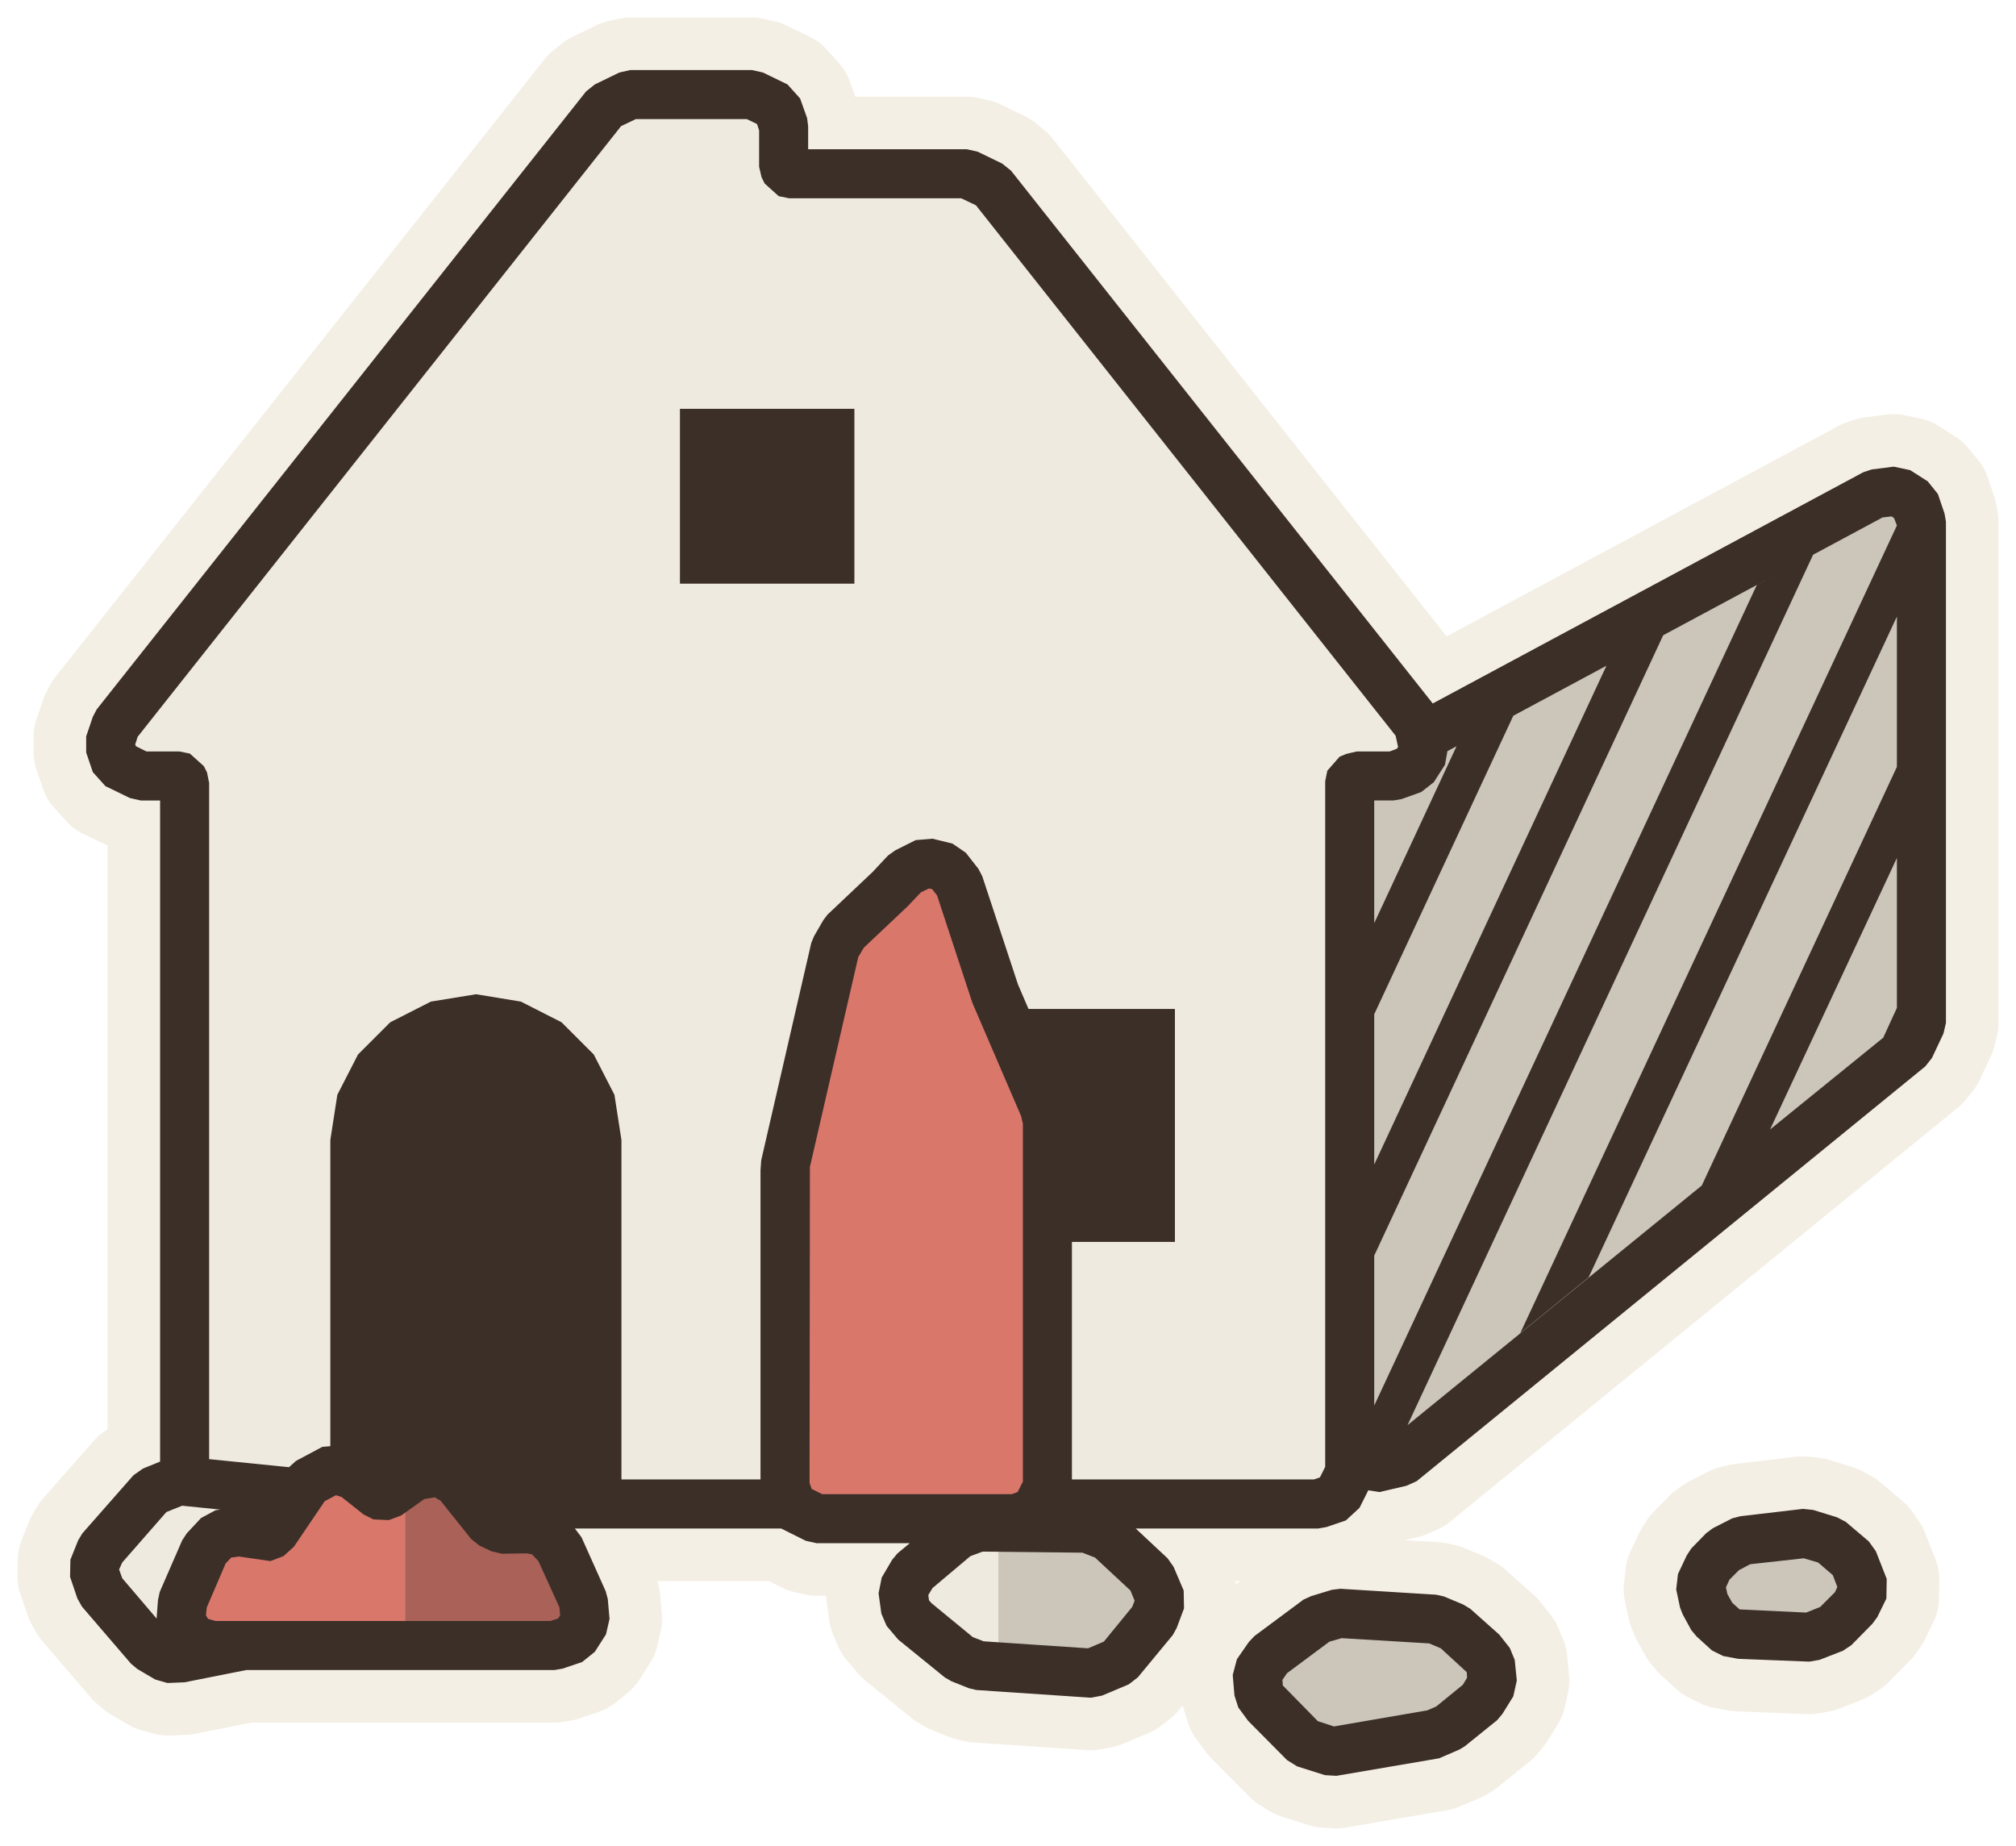
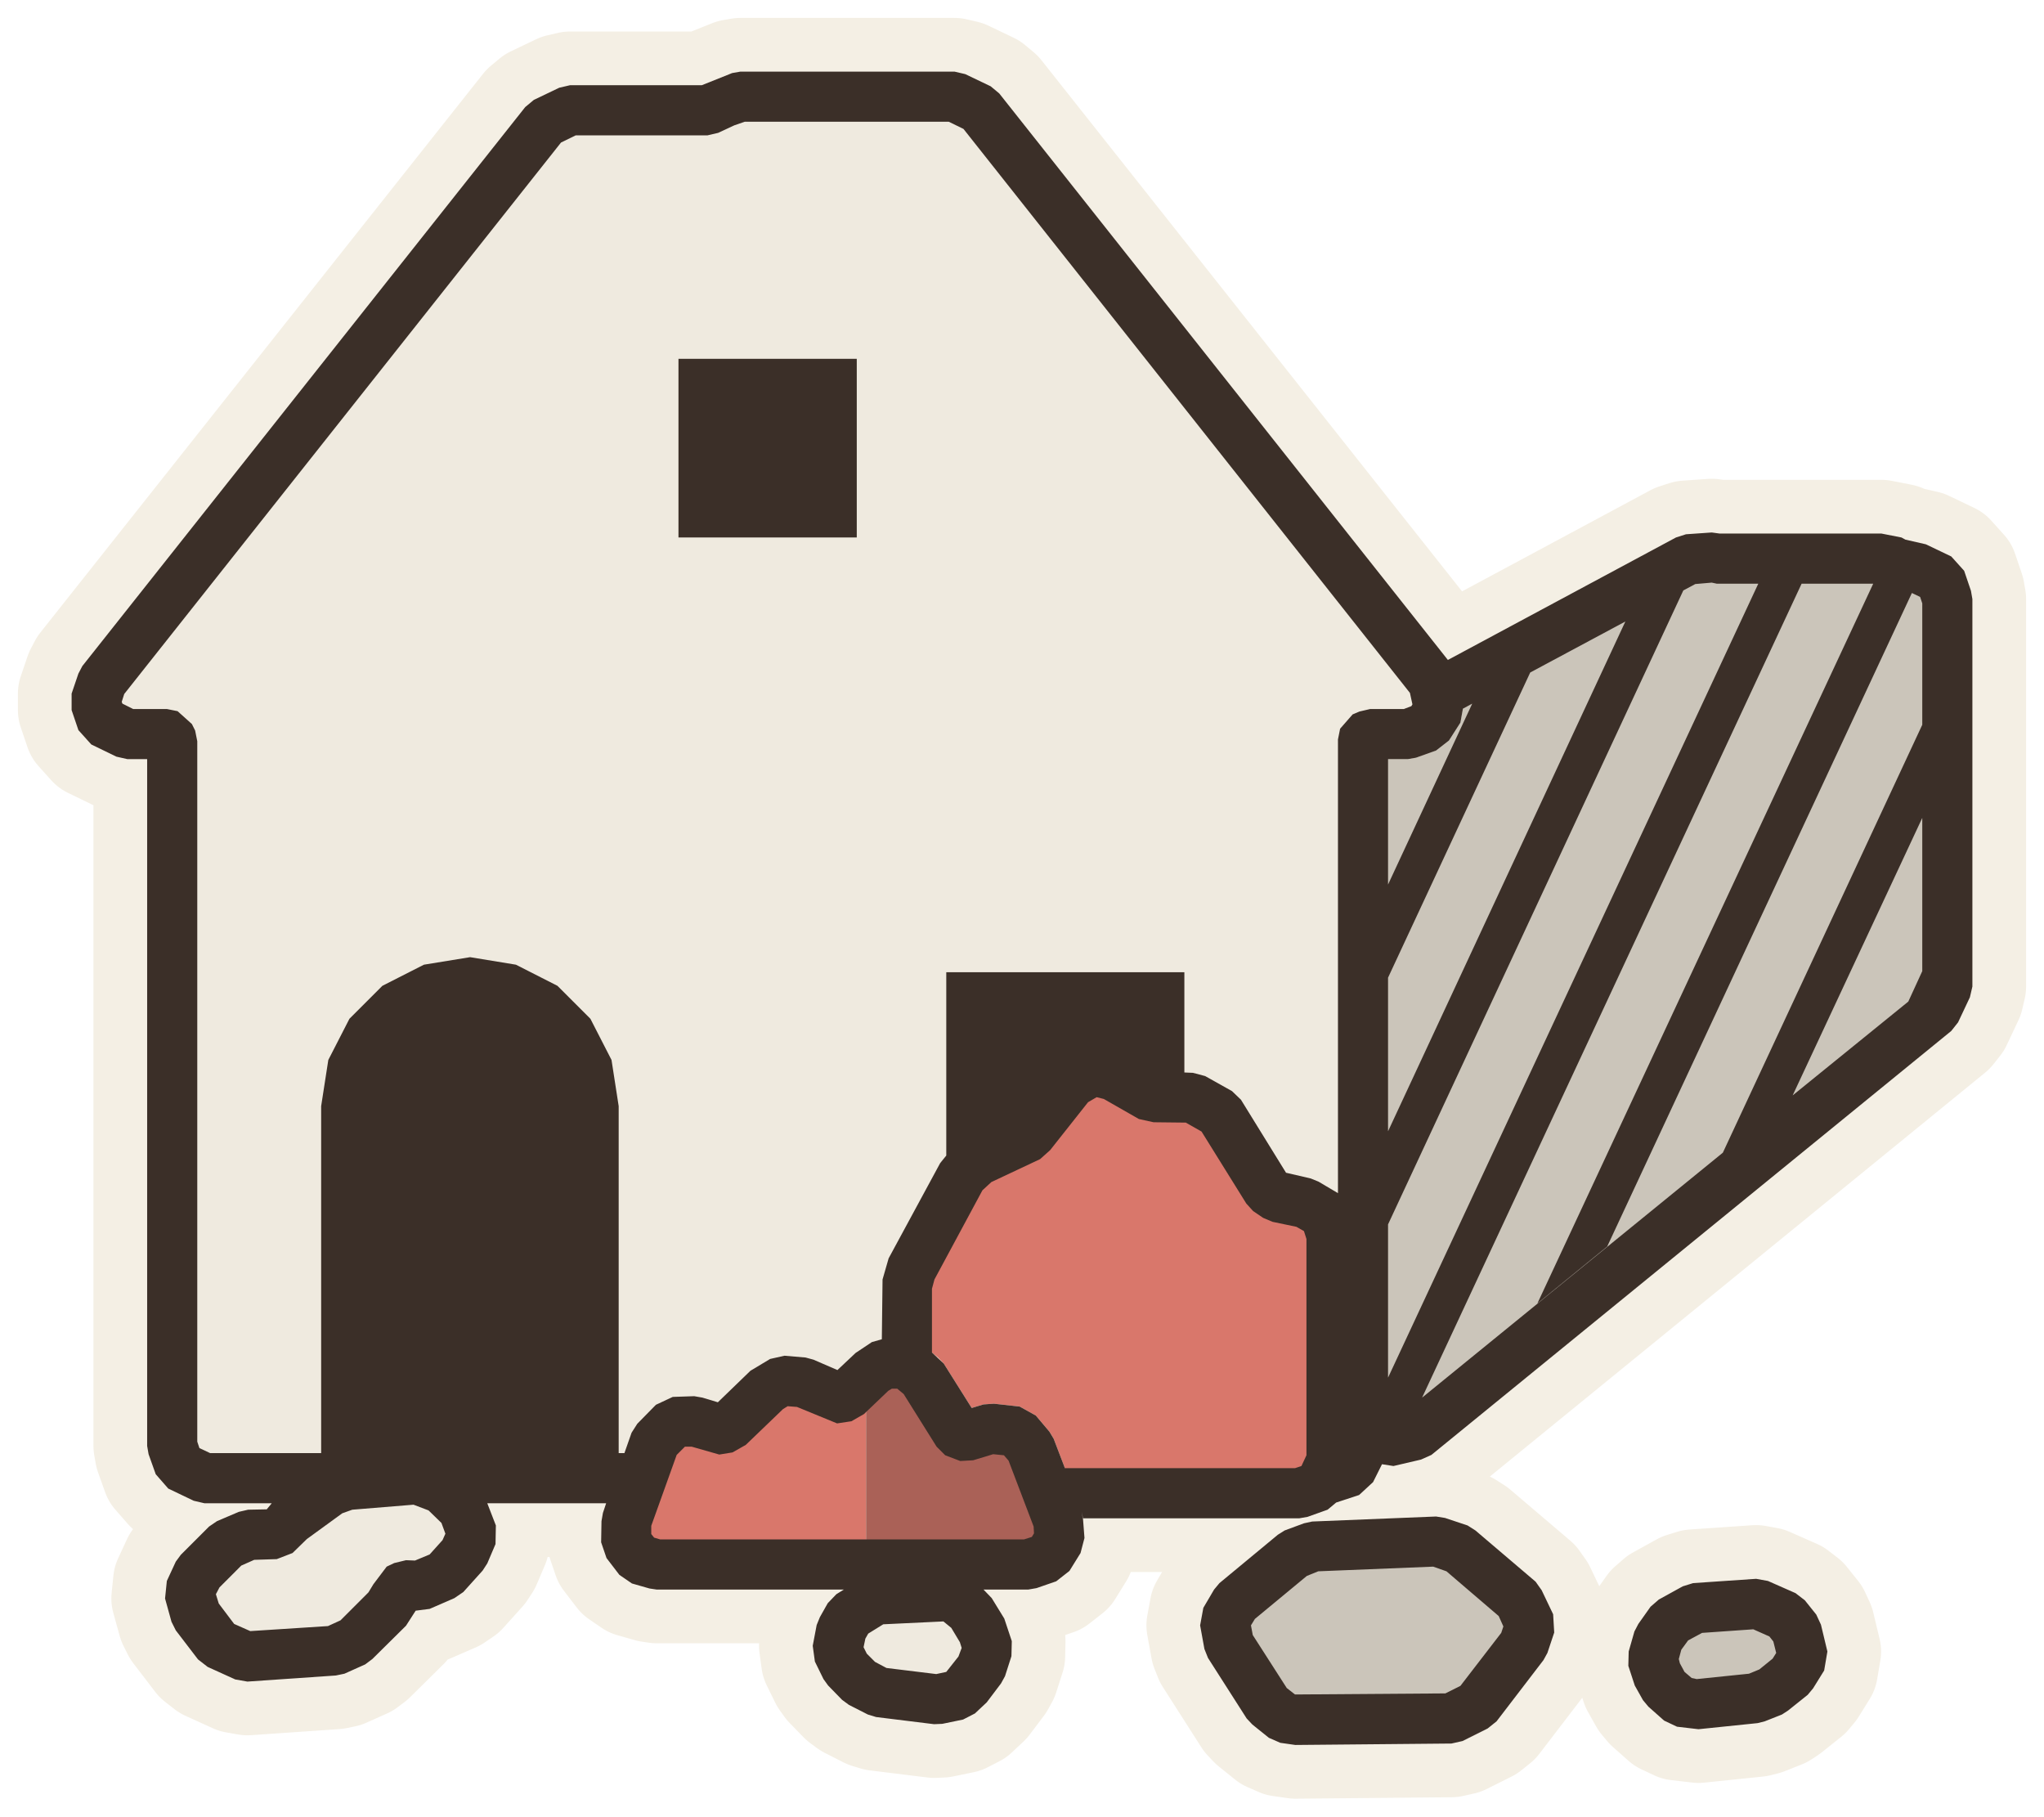
- <svg xmlns="http://www.w3.org/2000/svg" viewBox="-21.9 -42.93 57.55 52.69" data-palette="wall:#EFEADF;roof:#D9776B;wood:#C9A97C;earth:#94744F;water:#8FB0B8;flag:#4A3B32;ink:#3B2F28;halo:#F4EFE4">
-   <path data-role="sil" fill="#F4EFE4" stroke="#F4EFE4" stroke-width="3" stroke-linejoin="round" d="M9.56 5.47L10.32 5.15L10.58 4.95L11.58 3.74L11.69 3.54L11.9 2.98L11.89 2.47L11.6 1.79L11.43 1.55L10.52 0.7L15.73 0.7L15.96 0.66L16.52 0.47L16.91 0.11L17.16 -0.39L17.48 -0.34L18.25 -0.52L18.54 -0.65L33.06 -12.49L33.25 -12.73L33.58 -13.43L33.65 -13.73L33.65 -28.04L33.61 -28.27L33.42 -28.83L33.13 -29.19L32.63 -29.51L32.16 -29.61L31.53 -29.53L31.29 -29.45L19 -22.85L6.96 -38.06L6.71 -38.26L6.01 -38.6L5.7 -38.67L1.17 -38.67L1.17 -39.33L1.14 -39.56L0.94 -40.12L0.58 -40.52L-0.12 -40.86L-0.43 -40.93L-3.91 -40.93L-4.22 -40.86L-4.92 -40.52L-5.17 -40.32L-19.14 -22.68L-19.25 -22.47L-19.44 -21.91L-19.44 -21.45L-19.25 -20.89L-18.89 -20.49L-18.19 -20.15L-17.88 -20.08L-17.33 -20.08L-17.33 -1.21L-17.82 -1.01L-18.09 -0.82L-19.55 0.84L-19.67 1.04L-19.89 1.59L-19.9 2.08L-19.69 2.7L-19.56 2.93L-18.16 4.56L-17.98 4.71L-17.47 5.01L-17.12 5.11L-16.63 5.09L-14.87 4.74L-6.07 4.74L-5.84 4.7L-5.28 4.51L-4.92 4.22L-4.6 3.72L-4.5 3.28L-4.55 2.71L-4.61 2.49L-5.3 0.95L-5.49 0.7L0.4 0.7L1.1 1.05L1.41 1.12L4.07 1.12L3.72 1.41L3.57 1.59L3.27 2.1L3.18 2.55L3.26 3.13L3.41 3.48L3.74 3.87L5.07 4.95L5.26 5.06L5.76 5.26L5.97 5.31L9.24 5.53ZM30.04 4.45L30.71 4.19L30.95 4.03L31.55 3.42L31.69 3.23L31.95 2.7L31.96 2.14L31.65 1.35L31.45 1.07L30.79 0.51L30.54 0.38L29.86 0.17L29.57 0.14L27.78 0.35L27.55 0.41L27 0.69L26.81 0.83L26.38 1.27L26.25 1.47L26 2L25.95 2.44L26.06 2.96L26.14 3.16L26.38 3.6L26.53 3.78L26.97 4.18L27.29 4.34L27.72 4.42L29.75 4.5ZM19.18 7.26L19.76 7.01L19.91 6.92L20.84 6.17L20.99 5.99L21.3 5.49L21.4 5.04L21.34 4.45L21.2 4.11L20.9 3.73L20.07 2.99L19.87 2.87L19.32 2.64L19.1 2.59L16.36 2.42L16.12 2.45L15.53 2.63L15.31 2.73L13.91 3.77L13.75 3.94L13.41 4.43L13.29 4.88L13.34 5.47L13.45 5.81L13.73 6.19L14.84 7.31L15.13 7.49L15.92 7.74L16.25 7.76Z" />
-   <path data-role="wall" fill="#EFEADF" d="M-0.15 -0.25L-0.19 -0.48L-0.19 -9.61L-0.15 -9.89L1.26 -16.02L1.34 -16.21L1.6 -16.66L1.72 -16.82L3.01 -18.04L3.45 -18.51L3.66 -18.66L4.24 -18.95L4.72 -18.99L5.29 -18.85L5.67 -18.59L6.03 -18.13L6.14 -17.92L7.16 -14.83L8.61 -11.42L8.7 -10.92L8.7 -0.48L8.63 -0.18L8.55 -0.02L15.73 0L16.29 -0.19L16.63 -0.9L16.63 -20.63L16.65 -20.7L16.83 -20.78L17.88 -20.78L18.44 -20.98L18.76 -21.48L18.59 -22.24L6.41 -37.63L5.7 -37.97L0.63 -37.97L0.56 -37.99L0.47 -38.17L0.47 -39.33L0.28 -39.89L-0.43 -40.23L-3.91 -40.23L-4.62 -39.89L-18.59 -22.24L-18.78 -21.68L-18.59 -21.12L-17.88 -20.78L-16.78 -20.78L-16.71 -20.76L-16.63 -20.58L-16.63 -1.35L-13.65 -1.05L-13.45 -1.23L-12.7 -1.63L-12.14 -1.68L-11.58 -1.48L-11.38 -1.37L-10.95 -1.03L-10.46 -1.37L-10.2 -1.48L-9.49 -1.62L-8.98 -1.52L-8.48 -1.21L-8.31 -1.06L-7.45 0L-0.07 0ZM-16.98 4.26L-17.31 3.77L-17.43 3.33L-17.39 2.74L-17.34 2.51L-16.7 1.04L-16.57 0.84L-16.16 0.4L-15.75 0.18L-15.17 0.09L-14.93 0.1L-14.49 0.18L-14.11 -0.4L-16.8 -0.66L-17.57 -0.36L-19.02 1.3L-19.24 1.85L-19.03 2.48L-17.63 4.11L-17.12 4.41L-16.79 4.41ZM6.6 1.12L5.15 1.12L4.17 1.94L3.87 2.45L3.95 3.04L4.19 3.33L5.51 4.41L6.02 4.61L6.6 4.65Z" />
-   <path data-role="wall-shade" fill="#cbc5ba" d="M18.09 -1.2L32.62 -13.03L32.95 -13.73L32.95 -28.04L32.76 -28.6L32.26 -28.92L31.62 -28.84L19.31 -22.23L19.44 -21.63L19.35 -21.1L19.03 -20.6L18.67 -20.32L18.11 -20.12L17.88 -20.08L17.33 -20.08L17.33 -1.02ZM10.04 4.5L11.04 3.29L11.24 2.74L10.96 2.07L9.74 0.93L9.14 0.69L8.12 0.68L7.89 0.88L7.33 1.08L7.1 1.12L6.6 1.12L6.6 4.65L9.28 4.83ZM30.45 3.54L31.06 2.93L31.31 2.4L31 1.61L30.34 1.04L29.65 0.84L27.86 1.04L27.32 1.31L26.89 1.76L26.64 2.3L26.75 2.82L26.99 3.26L27.43 3.65L27.75 3.72L29.78 3.8ZM19.06 6.57L19.47 6.38L20.4 5.62L20.71 5.12L20.64 4.53L20.43 4.25L19.6 3.51L19.06 3.29L16.32 3.12L15.73 3.3L14.32 4.34L13.99 4.83L14.03 5.42L14.22 5.7L15.34 6.82L16.13 7.07Z" />
-   <path data-role="roof" fill="#D9776B" d="M7.66 0.22L8 -0.48L8 -10.92L7.92 -11.28L6.49 -14.61L5.48 -17.7L5.12 -18.17L4.54 -18.32L3.96 -18.03L3.5 -17.54L2.2 -16.32L1.95 -15.86L0.53 -9.73L0.51 -9.53L0.51 -0.48L0.7 0.07L1.41 0.42L7.1 0.42ZM-10.34 -0.61L-10.85 -0.25L-10.99 -0.21L-11.08 -0.25L-11.81 -0.82L-12.37 -1.01L-13.12 -0.62L-14.09 0.83L-14.22 0.93L-15.06 0.79L-15.65 0.87L-16.06 1.31L-16.69 2.79L-16.73 3.38L-16.4 3.87L-15.87 4.04L-10.34 4.04Z" />
-   <path data-role="roof-shade" fill="#aa6157" d="M-5.51 3.85L-5.19 3.35L-5.25 2.77L-5.94 1.24L-6.35 0.81L-6.77 0.71L-7.57 0.71L-7.91 0.56L-8.85 -0.62L-9.35 -0.93L-10.07 -0.79L-10.34 -0.61L-10.34 4.04L-6.07 4.04Z" />
-   <path data-role="ink" fill="#3B2F28" d="M6.71 -38.26L6.01 -38.6L5.7 -38.67L1.17 -38.67L1.17 -39.33L1.14 -39.56L0.94 -40.12L0.58 -40.52L-0.12 -40.86L-0.43 -40.93L-3.91 -40.93L-4.22 -40.86L-4.92 -40.52L-5.17 -40.32L-19.14 -22.68L-19.25 -22.47L-19.44 -21.91L-19.44 -21.45L-19.25 -20.89L-18.89 -20.49L-18.19 -20.15L-17.88 -20.08L-17.33 -20.08L-17.33 -1.21L-17.82 -1.01L-18.09 -0.82L-19.55 0.84L-19.67 1.04L-19.89 1.59L-19.9 2.08L-19.69 2.7L-19.56 2.93L-18.16 4.56L-17.98 4.71L-17.47 5.01L-17.12 5.11L-16.63 5.09L-14.87 4.74L-6.07 4.74L-5.84 4.7L-5.28 4.51L-4.92 4.22L-4.6 3.72L-4.5 3.28L-4.55 2.71L-4.61 2.49L-5.3 0.95L-5.49 0.7L0.4 0.7L1.1 1.05L1.41 1.12L4.07 1.12L3.72 1.41L3.57 1.59L3.27 2.1L3.18 2.55L3.26 3.13L3.41 3.48L3.74 3.87L5.07 4.95L5.26 5.06L5.76 5.26L5.97 5.31L9.24 5.53L9.56 5.47L10.32 5.15L10.58 4.95L11.58 3.74L11.69 3.54L11.9 2.98L11.89 2.47L11.6 1.79L11.43 1.55L10.52 0.7L15.73 0.7L15.96 0.66L16.52 0.47L16.91 0.11L17.16 -0.39L17.48 -0.34L18.25 -0.52L18.54 -0.65L33.06 -12.49L33.25 -12.73L33.58 -13.43L33.65 -13.73L33.65 -28.04L33.61 -28.27L33.42 -28.83L33.13 -29.19L32.63 -29.51L32.16 -29.61L31.53 -29.53L31.29 -29.45L19 -22.85L6.96 -38.06ZM-4.16 -0.7L-4.16 -10.39L-4.36 -11.68L-4.95 -12.83L-5.87 -13.75L-7.03 -14.34L-8.31 -14.55L-9.6 -14.34L-10.76 -13.75L-11.68 -12.83L-12.27 -11.68L-12.47 -10.39L-12.47 -1.65L-12.7 -1.63L-13.45 -1.23L-13.65 -1.05L-15.93 -1.28L-15.93 -20.58L-15.99 -20.88L-16.08 -21.06L-16.48 -21.42L-16.78 -21.48L-17.72 -21.48L-18.02 -21.63L-18.04 -21.68L-17.97 -21.9L-4.17 -39.33L-3.75 -39.53L-0.58 -39.53L-0.29 -39.39L-0.23 -39.21L-0.23 -38.17L-0.16 -37.87L-0.07 -37.69L0.33 -37.33L0.63 -37.27L5.54 -37.27L5.96 -37.07L17.94 -21.93L18.01 -21.61L17.98 -21.56L17.77 -21.48L16.83 -21.48L16.53 -21.41L16.34 -21.33L15.99 -20.93L15.93 -20.63L15.93 -1.06L15.78 -0.76L15.61 -0.7L8.7 -0.7L8.7 -7.48L11.64 -7.48L11.64 -14.13L7.46 -14.13L7.16 -14.83L6.14 -17.92L6.03 -18.13L5.67 -18.59L5.29 -18.85L4.72 -18.99L4.24 -18.95L3.66 -18.66L3.45 -18.51L3.01 -18.04L1.72 -16.82L1.6 -16.66L1.34 -16.21L1.26 -16.02L-0.17 -9.81L-0.19 -9.53L-0.19 -0.7ZM2.49 -31.26L-2.49 -31.26L-2.49 -26.27L2.49 -26.27ZM17.88 -20.08L18.11 -20.12L18.67 -20.32L19.03 -20.6L19.35 -21.1L19.42 -21.49L31.84 -28.16L32.1 -28.19L32.17 -28.14L32.25 -27.93L21.5 -4.88L23.45 -6.47L32.25 -25.33L32.25 -21.04L26.68 -9.09L18.28 -2.25L29.86 -27.1L28.25 -26.23L17.33 -2.81L17.33 -20.08ZM25.58 -24.8L23.96 -23.93L17.33 -9.69L17.33 -7.09ZM21.3 -22.5L19.68 -21.63L17.33 -16.58L17.33 -13.98ZM32.25 -18.44L32.25 -14.16L31.86 -13.31L28.63 -10.69ZM1.57 -0.28L1.27 -0.43L1.21 -0.6L1.22 -9.62L2.6 -15.61L2.76 -15.88L4.01 -17.06L4.39 -17.46L4.62 -17.57L4.71 -17.55L4.85 -17.37L5.86 -14.3L7.25 -11.07L7.3 -10.85L7.3 -0.64L7.15 -0.34L6.98 -0.28ZM-15.75 3.34L-15.96 3.28L-16.02 3.18L-16 2.96L-15.46 1.7L-15.3 1.53L-15.08 1.5L-14.18 1.63L-13.81 1.49L-13.51 1.22L-12.63 -0.08L-12.31 -0.25L-12.15 -0.2L-11.52 0.3L-11.24 0.44L-10.8 0.46L-10.45 0.33L-9.79 -0.14L-9.49 -0.19L-9.32 -0.09L-8.45 1L-8.21 1.19L-7.87 1.35L-7.57 1.42L-6.85 1.41L-6.71 1.44L-6.53 1.63L-5.93 2.95L-5.91 3.18L-5.97 3.27L-6.19 3.34ZM-17.43 3.27L-18.41 2.12L-18.5 1.87L-18.41 1.67L-17.15 0.23L-16.7 0.05L-15.61 0.16L-15.75 0.18L-16.16 0.4L-16.57 0.84L-16.7 1.04L-17.34 2.51L-17.39 2.74ZM30.04 4.45L30.71 4.19L30.95 4.03L31.55 3.42L31.69 3.23L31.95 2.7L31.96 2.14L31.65 1.35L31.45 1.07L30.79 0.51L30.54 0.38L29.86 0.17L29.57 0.14L27.78 0.35L27.55 0.41L27 0.69L26.81 0.83L26.38 1.27L26.25 1.47L26 2L25.95 2.44L26.06 2.96L26.14 3.16L26.38 3.6L26.53 3.78L26.97 4.18L27.29 4.34L27.72 4.42L29.75 4.5ZM6.18 3.92L5.87 3.8L4.69 2.83L4.62 2.75L4.6 2.6L4.72 2.4L5.8 1.49L6.15 1.36L9 1.39L9.36 1.53L10.37 2.47L10.49 2.76L10.42 2.94L9.61 3.93L9.16 4.12ZM29.66 3.1L27.76 3.01L27.55 2.82L27.41 2.57L27.37 2.38L27.47 2.16L27.74 1.89L28.06 1.72L29.59 1.55L30 1.67L30.42 2.03L30.55 2.37L30.48 2.52L30.06 2.94ZM19.18 7.26L19.76 7.01L19.91 6.92L20.84 6.17L20.99 5.99L21.3 5.49L21.4 5.04L21.34 4.45L21.2 4.11L20.9 3.73L20.07 2.99L19.87 2.87L19.32 2.64L19.1 2.59L16.36 2.42L16.12 2.45L15.53 2.63L15.31 2.73L13.91 3.77L13.75 3.94L13.41 4.43L13.29 4.88L13.34 5.47L13.45 5.81L13.73 6.19L14.84 7.31L15.13 7.49L15.92 7.74L16.25 7.76ZM15.72 6.2L14.72 5.18L14.71 5.02L14.84 4.83L16.05 3.93L16.4 3.83L18.9 3.98L19.23 4.12L19.97 4.8L19.98 4.96L19.86 5.16L19.1 5.78L18.85 5.89L16.18 6.35Z" />
+ <svg xmlns="http://www.w3.org/2000/svg" viewBox="-21.44 -41.28 57.09 50.73" data-palette="wall:#EFEADF;roof:#D9776B;wood:#C9A97C;earth:#94744F;water:#8FB0B8;flag:#4A3B32;ink:#3B2F28;halo:#F4EFE4">
+   <path data-role="sil" fill="#F4EFE4" stroke="#F4EFE4" stroke-width="3" stroke-linejoin="round" d="M4.88 6.86L5.46 6.74L5.79 6.57L6.12 6.26L6.52 5.73L6.63 5.53L6.81 4.97L6.82 4.55L6.61 3.92L6.26 3.35L6.03 3.11L7.28 3.11L7.51 3.07L8.06 2.88L8.43 2.59L8.74 2.09L8.85 1.67L8.81 1.12L14.85 1.12L15.08 1.08L15.64 0.88L15.88 0.68L16.52 0.47L16.91 0.11L17.16 -0.39L17.48 -0.34L18.25 -0.52L18.54 -0.65L33.06 -12.49L33.25 -12.73L33.58 -13.43L33.65 -13.73L33.65 -24.55L33.61 -24.78L33.42 -25.34L33.06 -25.74L32.35 -26.08L31.78 -26.21L31.67 -26.27L31.11 -26.38L26.59 -26.38L26.37 -26.41L25.65 -26.36L25.37 -26.27L19 -22.85L6.47 -38.67L6.23 -38.87L5.52 -39.21L5.22 -39.28L-0.76 -39.28L-0.99 -39.24L-1.84 -38.9L-5.52 -38.9L-5.82 -38.83L-6.53 -38.49L-6.77 -38.29L-19.14 -22.68L-19.25 -22.47L-19.44 -21.91L-19.44 -21.45L-19.25 -20.89L-18.89 -20.49L-18.19 -20.15L-17.88 -20.08L-17.33 -20.08L-17.33 -0.9L-17.29 -0.67L-17.09 -0.11L-16.74 0.29L-16.03 0.63L-15.73 0.7L-13.85 0.7L-13.99 0.87L-14.51 0.88L-14.77 0.94L-15.38 1.2L-15.6 1.35L-16.39 2.14L-16.53 2.33L-16.78 2.87L-16.83 3.36L-16.65 4.01L-16.53 4.25L-15.91 5.06L-15.64 5.27L-14.87 5.62L-14.53 5.68L-12.06 5.51L-11.82 5.46L-11.24 5.2L-11.04 5.05L-10.1 4.12L-9.83 3.7L-9.44 3.65L-8.75 3.35L-8.5 3.18L-7.96 2.58L-7.83 2.38L-7.6 1.84L-7.59 1.32L-7.83 0.7L-4.51 0.7L-4.6 0.97L-4.64 1.2L-4.65 1.79L-4.5 2.23L-4.14 2.7L-3.79 2.94L-3.3 3.08L-3.1 3.11L2.13 3.11L1.92 3.24L1.68 3.49L1.46 3.88L1.37 4.1L1.26 4.68L1.32 5.12L1.56 5.61L1.69 5.79L2.08 6.19L2.27 6.33L2.8 6.6L3.03 6.67L4.65 6.87ZM19.1 7.41L19.41 7.34L20.11 6.99L20.36 6.79L21.67 5.08L21.78 4.88L21.97 4.31L21.94 3.8L21.62 3.13L21.45 2.89L19.77 1.46L19.55 1.32L18.92 1.11L18.67 1.07L15.21 1.21L14.98 1.26L14.44 1.46L14.25 1.58L12.62 2.93L12.47 3.11L12.17 3.62L12.08 4.11L12.2 4.77L12.3 5.02L13.38 6.71L13.54 6.88L14 7.25L14.32 7.39L14.74 7.45ZM27.65 6.84L27.85 6.79L28.33 6.6L28.5 6.49L29.05 6.05L29.2 5.87L29.51 5.37L29.6 4.84L29.42 4.09L29.29 3.81L28.97 3.41L28.71 3.21L27.94 2.87L27.61 2.81L25.85 2.93L25.56 3.02L24.89 3.39L24.66 3.59L24.32 4.07L24.21 4.28L24.05 4.84L24.04 5.24L24.22 5.79L24.45 6.2L24.6 6.38L25.04 6.77L25.4 6.94L26 7.01Z" />
+   <path data-role="wall" fill="#EFEADF" d="M-12.91 0L-12.46 -0.3L-11.81 -0.51L-9.85 -0.67L-9.55 -0.62L-8.84 -0.36L-8.59 -0.2L-8.39 0L-4.25 0L-3.8 -1.27L-3.64 -1.52L-3.12 -2.05L-2.65 -2.27L-2.05 -2.29L-1.82 -2.25L-1.39 -2.12L-0.48 -3L0.07 -3.33L0.47 -3.42L1.06 -3.37L1.28 -3.31L1.95 -3.02L2.58 -3.6L2.91 -3.8L3.19 -3.88L3.21 -5.55L3.38 -6.14L4.82 -8.8L4.96 -8.98L5.38 -9.37L5.57 -9.5L6.85 -10.1L7.93 -11.47L8.14 -11.65L8.73 -11.98L9.22 -12.06L9.8 -11.94L10.02 -11.85L10.89 -11.34L11.88 -11.32L12.22 -11.23L12.97 -10.81L13.22 -10.57L14.52 -8.5L15.17 -8.37L15.39 -8.28L15.92 -7.96L16.22 -7.59L16.41 -7.03L16.45 -6.8L16.45 -0.54L16.63 -0.9L16.63 -20.63L16.65 -20.7L16.83 -20.78L17.88 -20.78L18.44 -20.98L18.76 -21.48L18.59 -22.24L5.92 -38.24L5.22 -38.58L-0.76 -38.58L-1.33 -38.37L-1.68 -38.2L-5.52 -38.2L-6.22 -37.86L-18.59 -22.24L-18.78 -21.68L-18.59 -21.12L-17.88 -20.78L-16.78 -20.78L-16.71 -20.76L-16.63 -20.58L-16.63 -0.9L-16.43 -0.34L-15.73 0ZM-12.11 4.82L-11.53 4.56L-10.59 3.63L-10.36 3.23L-10.33 3.1L-10.12 3L-9.72 3.01L-9.02 2.71L-8.48 2.11L-8.25 1.56L-8.51 0.87L-9.09 0.29L-9.79 0.03L-11.75 0.19L-12.21 0.36L-13.39 1.21L-13.46 1.33L-13.73 1.56L-14.49 1.58L-15.1 1.85L-15.89 2.64L-16.15 3.17L-15.97 3.82L-15.35 4.63L-14.58 4.98ZM5.32 6.05L5.56 5.83L5.96 5.31L6.15 4.75L6.01 4.29L5.66 3.71L5.2 3.34L4.84 3.29L3.02 3.39L2.29 3.84L2.06 4.23L1.95 4.81L2.19 5.31L2.58 5.71L3.12 5.98L4.74 6.18Z" />
+   <path data-role="wall-shade" fill="#cbc5ba" d="M18.09 -1.2L32.62 -13.03L32.95 -13.73L32.95 -24.55L32.76 -25.11L32.05 -25.45L31.84 -25.45L31.51 -25.59L31.11 -25.68L26.51 -25.68L26.43 -25.71L25.7 -25.66L19.31 -22.22L19.44 -21.63L19.35 -21.1L19.03 -20.6L18.67 -20.32L18.11 -20.12L17.88 -20.08L17.33 -20.08L17.33 -1.02ZM19.1 6.71L19.8 6.36L21.12 4.65L21.3 4.09L20.99 3.42L19.32 1.99L18.69 1.77L15.24 1.91L14.7 2.12L13.07 3.47L12.77 3.98L12.89 4.65L13.97 6.33L14.43 6.7L14.74 6.75ZM27.58 6.15L28.06 5.95L28.6 5.51L28.91 5L28.74 4.25L28.42 3.85L27.66 3.51L25.9 3.63L25.23 4L24.89 4.48L24.72 5.04L24.83 5.44L25.06 5.85L25.5 6.25L25.93 6.31Z" />
+   <path data-role="roof" fill="#D9776B" d="M15.41 0.22L15.75 -0.48L15.75 -6.8L15.56 -7.36L15.03 -7.68L14.24 -7.84L13.96 -8.04L12.62 -10.2L11.87 -10.62L10.79 -10.64L10.56 -10.7L9.65 -11.25L9.07 -11.38L8.48 -11.04L7.34 -9.6L7.18 -9.46L5.86 -8.86L5.44 -8.47L4 -5.8L3.89 -5.38L3.89 -3.89L4.3 -3.74L4.76 -3.37L4.92 -3.2L5.7 -1.96L6.03 -2.06L6.32 -2.08L7.04 -2L7.49 -1.75L7.87 -1.3L7.99 -1.1L8.57 0.42L14.85 0.42ZM2.75 -2.82L2.2 -2.29L2.05 -2.22L1 -2.67L0.41 -2.72L0.01 -2.5L-1.09 -1.44L-1.29 -1.36L-2.03 -1.59L-2.62 -1.56L-3.14 -1.03L-3.94 1.21L-3.95 1.8L-3.59 2.27L-3.1 2.41L2.75 2.41Z" />
+   <path data-role="roof-shade" fill="#aa6157" d="M7.83 2.22L8.15 1.72L8.12 1.19L7.34 -0.85L6.96 -1.3L6.24 -1.39L5.53 -1.17L5.4 -1.18L5.31 -1.25L4.33 -2.83L3.87 -3.2L3.27 -3.2L2.94 -3L2.75 -2.82L2.75 2.41L7.28 2.41Z" />
+   <path data-role="ink" fill="#3B2F28" d="M16.52 0.47L16.91 0.11L17.16 -0.39L17.48 -0.34L18.25 -0.52L18.54 -0.65L33.06 -12.49L33.25 -12.73L33.58 -13.43L33.65 -13.73L33.65 -24.55L33.61 -24.78L33.42 -25.34L33.06 -25.74L32.35 -26.08L31.78 -26.21L31.67 -26.27L31.11 -26.38L26.59 -26.38L26.37 -26.41L25.65 -26.36L25.37 -26.27L19 -22.85L6.47 -38.67L6.23 -38.87L5.52 -39.21L5.22 -39.28L-0.76 -39.28L-0.99 -39.24L-1.84 -38.9L-5.52 -38.9L-5.82 -38.83L-6.53 -38.49L-6.77 -38.29L-19.14 -22.68L-19.25 -22.47L-19.44 -21.91L-19.44 -21.45L-19.25 -20.89L-18.89 -20.49L-18.19 -20.15L-17.88 -20.08L-17.33 -20.08L-17.33 -0.9L-17.29 -0.67L-17.09 -0.11L-16.74 0.29L-16.03 0.63L-15.73 0.7L-13.85 0.7L-13.99 0.87L-14.51 0.88L-14.77 0.94L-15.38 1.2L-15.6 1.35L-16.39 2.14L-16.53 2.33L-16.78 2.87L-16.83 3.36L-16.65 4.01L-16.53 4.25L-15.91 5.06L-15.64 5.27L-14.87 5.62L-14.53 5.68L-12.06 5.51L-11.82 5.46L-11.24 5.2L-11.04 5.05L-10.1 4.12L-9.83 3.7L-9.44 3.65L-8.75 3.35L-8.5 3.18L-7.96 2.58L-7.83 2.38L-7.6 1.84L-7.59 1.32L-7.83 0.7L-4.51 0.7L-4.6 0.97L-4.64 1.2L-4.65 1.79L-4.5 2.23L-4.14 2.7L-3.79 2.94L-3.3 3.08L-3.1 3.11L2.13 3.11L1.92 3.24L1.68 3.49L1.46 3.88L1.37 4.1L1.26 4.68L1.32 5.12L1.56 5.61L1.69 5.79L2.08 6.19L2.27 6.33L2.8 6.6L3.03 6.67L4.65 6.87L4.88 6.86L5.46 6.74L5.79 6.57L6.12 6.26L6.52 5.73L6.63 5.53L6.81 4.97L6.82 4.55L6.61 3.92L6.26 3.35L6.03 3.11L7.28 3.11L7.51 3.07L8.06 2.88L8.43 2.59L8.74 2.09L8.85 1.67L8.81 1.15L8.77 0.94L7.99 -1.1L7.87 -1.3L7.49 -1.75L7.04 -2L6.32 -2.08L6.03 -2.06L5.7 -1.96L4.92 -3.2L4.59 -3.51L4.59 -5.29L4.66 -5.55L6 -8.04L6.25 -8.27L7.61 -8.91L7.89 -9.16L8.95 -10.5L9.19 -10.64L9.39 -10.59L10.37 -10.03L10.78 -9.94L11.68 -9.93L12.12 -9.68L13.37 -7.67L13.56 -7.46L13.84 -7.27L14.1 -7.16L14.77 -7.02L14.98 -6.9L15.05 -6.68L15.05 -0.64L14.91 -0.34L14.73 -0.28L8.3 -0.28L8.77 0.94L8.81 1.12L14.85 1.12L15.08 1.08L15.64 0.88L15.88 0.68ZM-15.57 -0.7L-15.87 -0.84L-15.93 -1.02L-15.93 -20.58L-15.99 -20.88L-16.08 -21.06L-16.48 -21.42L-16.78 -21.48L-17.72 -21.48L-18.02 -21.63L-18.04 -21.68L-17.97 -21.9L-5.77 -37.3L-5.36 -37.5L-1.68 -37.5L-1.38 -37.57L-0.93 -37.78L-0.64 -37.88L5.06 -37.88L5.47 -37.68L17.94 -21.93L18.01 -21.61L17.98 -21.56L17.77 -21.48L16.83 -21.48L16.53 -21.41L16.34 -21.33L15.99 -20.93L15.93 -20.63L15.93 -7.96L15.39 -8.28L15.17 -8.37L14.48 -8.53L13.22 -10.57L12.97 -10.81L12.22 -11.23L11.88 -11.32L11.64 -11.33L11.64 -14.13L4.99 -14.13L4.99 -9.01L4.82 -8.8L3.38 -6.14L3.21 -5.55L3.19 -3.88L2.91 -3.8L2.46 -3.5L1.95 -3.02L1.28 -3.31L1.06 -3.37L0.47 -3.42L0.07 -3.33L-0.48 -3L-1.39 -2.12L-1.82 -2.25L-2.05 -2.29L-2.65 -2.27L-3.12 -2.05L-3.64 -1.52L-3.8 -1.27L-4 -0.7L-4.16 -0.7L-4.16 -10.39L-4.36 -11.68L-4.95 -12.83L-5.87 -13.75L-7.03 -14.34L-8.31 -14.55L-9.6 -14.34L-10.76 -13.75L-11.68 -12.83L-12.27 -11.68L-12.47 -10.39L-12.47 -0.7ZM2.49 -31.26L-2.49 -31.26L-2.49 -26.27L2.49 -26.27ZM18.28 -2.25L28.88 -24.98L30.88 -24.98L21.5 -4.88L23.45 -6.47L31.96 -24.72L32.19 -24.61L32.25 -24.43L32.25 -21.04L26.68 -9.09ZM25.58 -24.8L23.96 -23.93L17.33 -9.69L17.33 -7.09ZM32.25 -18.44L32.25 -14.16L31.86 -13.31L28.63 -10.69ZM-3 1.71L-3.17 1.66L-3.25 1.56L-3.25 1.33L-2.54 -0.65L-2.31 -0.88L-2.12 -0.88L-1.35 -0.66L-0.98 -0.72L-0.61 -0.93L0.43 -1.93L0.56 -2.01L0.82 -1.99L1.94 -1.53L2.34 -1.59L2.69 -1.79L3.37 -2.44L3.47 -2.5L3.62 -2.5L3.8 -2.35L4.72 -0.88L4.96 -0.64L5.38 -0.48L5.74 -0.5L6.3 -0.67L6.6 -0.64L6.73 -0.49L7.43 1.35L7.44 1.54L7.38 1.64L7.16 1.71ZM-14.9 4.07L-15.33 3.5L-15.41 3.24L-15.31 3.05L-14.7 2.44L-14.34 2.28L-13.71 2.26L-13.27 2.09L-12.87 1.7L-11.88 0.98L-11.6 0.88L-9.89 0.74L-9.47 0.9L-9.11 1.25L-9 1.55L-9.08 1.73L-9.44 2.13L-9.85 2.3L-10.1 2.29L-10.43 2.37L-10.64 2.47L-11.01 2.96L-11.15 3.19L-11.93 3.97L-12.28 4.13L-14.45 4.27ZM19.1 7.41L19.41 7.34L20.11 6.99L20.36 6.79L21.67 5.08L21.78 4.88L21.97 4.31L21.94 3.8L21.62 3.13L21.45 2.89L19.77 1.46L19.55 1.32L18.92 1.11L18.67 1.07L15.21 1.21L14.98 1.26L14.44 1.46L14.25 1.58L12.62 2.93L12.47 3.11L12.17 3.62L12.08 4.11L12.2 4.77L12.3 5.02L13.38 6.71L13.54 6.88L14 7.25L14.32 7.39L14.74 7.45ZM14.73 6.04L14.5 5.86L13.55 4.38L13.5 4.11L13.61 3.93L15.06 2.73L15.38 2.6L18.59 2.47L18.96 2.6L20.42 3.85L20.55 4.14L20.49 4.32L19.35 5.8L18.93 6.01ZM27.65 6.84L27.85 6.79L28.33 6.6L28.5 6.49L29.05 6.05L29.2 5.87L29.51 5.37L29.6 4.84L29.42 4.09L29.29 3.81L28.97 3.41L28.71 3.21L27.94 2.87L27.61 2.81L25.85 2.93L25.56 3.02L24.89 3.39L24.66 3.59L24.32 4.07L24.21 4.28L24.05 4.84L24.04 5.24L24.22 5.79L24.45 6.2L24.6 6.38L25.04 6.77L25.4 6.94L26 7.01ZM3.32 5.3L3 5.13L2.77 4.9L2.68 4.72L2.73 4.48L2.81 4.34L3.23 4.08L4.91 4L5.13 4.18L5.37 4.58L5.42 4.74L5.33 4.98L4.99 5.41L4.71 5.47ZM25.81 5.58L25.61 5.41L25.48 5.17L25.45 5.05L25.52 4.79L25.71 4.53L26.1 4.32L27.53 4.22L27.98 4.42L28.09 4.56L28.17 4.88L28.07 5.04L27.7 5.34L27.41 5.46L25.95 5.61ZM17.33 -13.98L21.3 -22.5L25.91 -24.97L26.37 -25.01L26.51 -24.98L27.67 -24.98L17.33 -2.81L17.33 -20.08L17.88 -20.08L18.11 -20.12L18.67 -20.32L19.03 -20.6L19.35 -21.1L19.42 -21.49L19.68 -21.63L17.33 -16.58Z" />
</svg>
